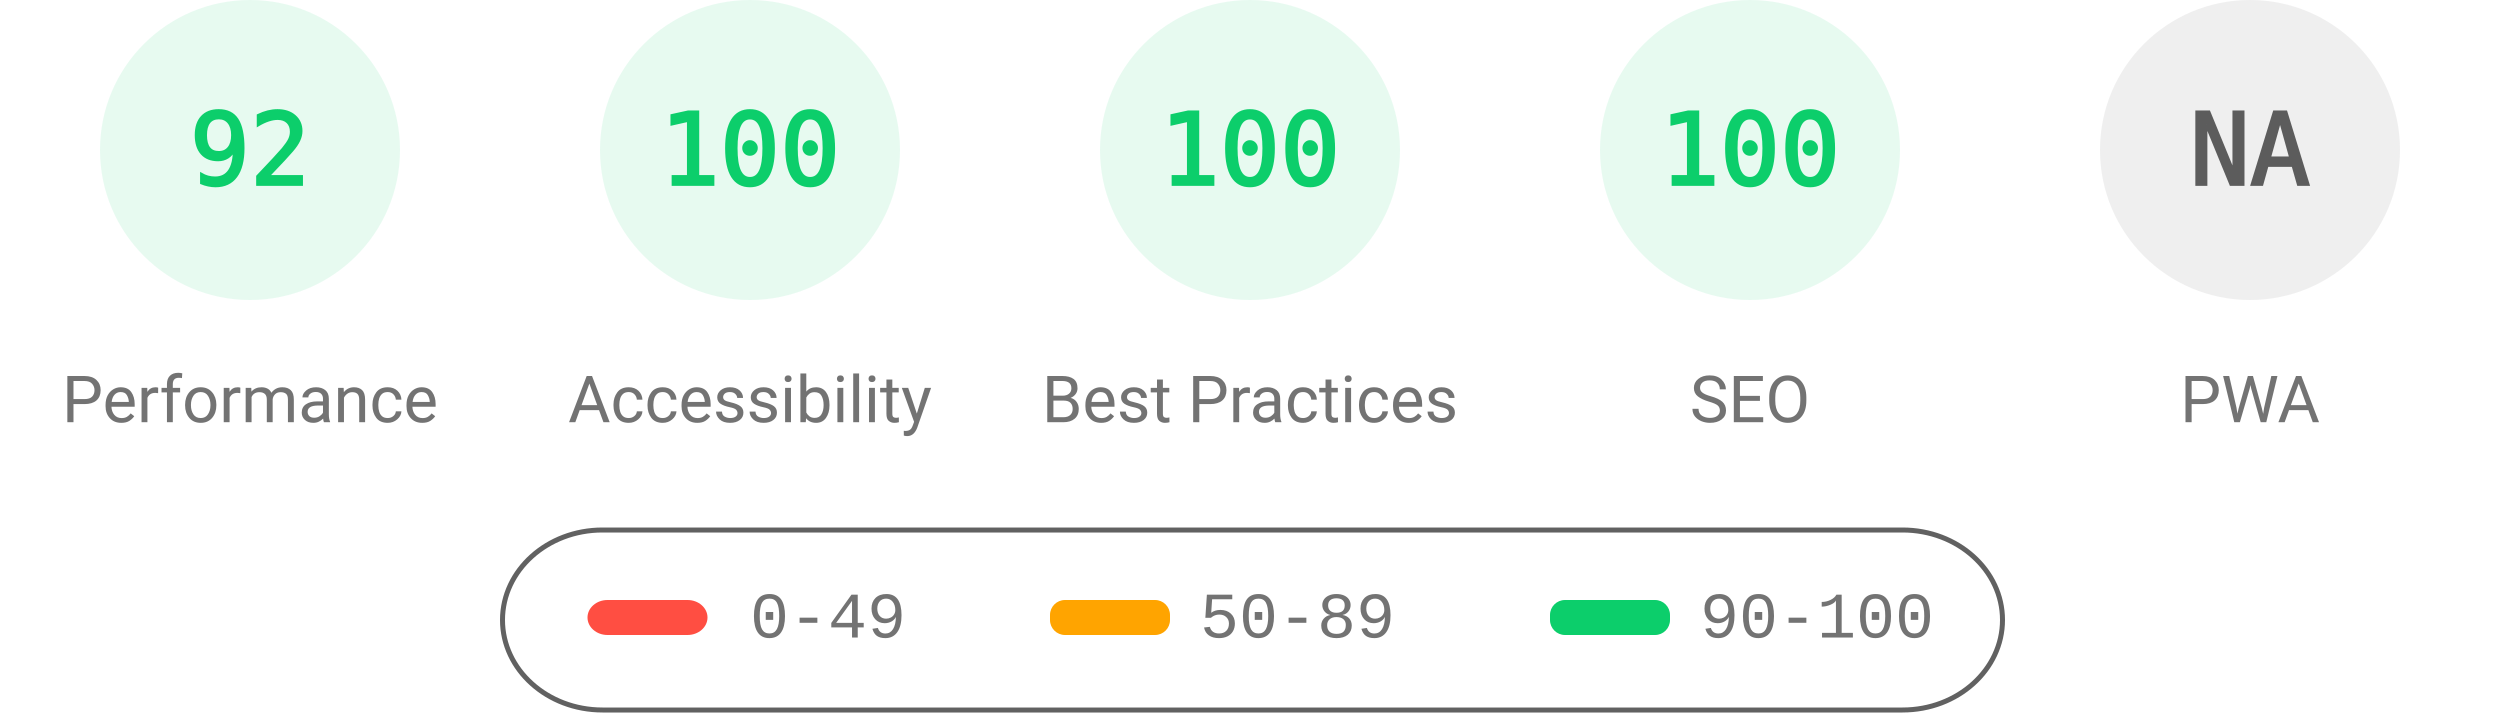
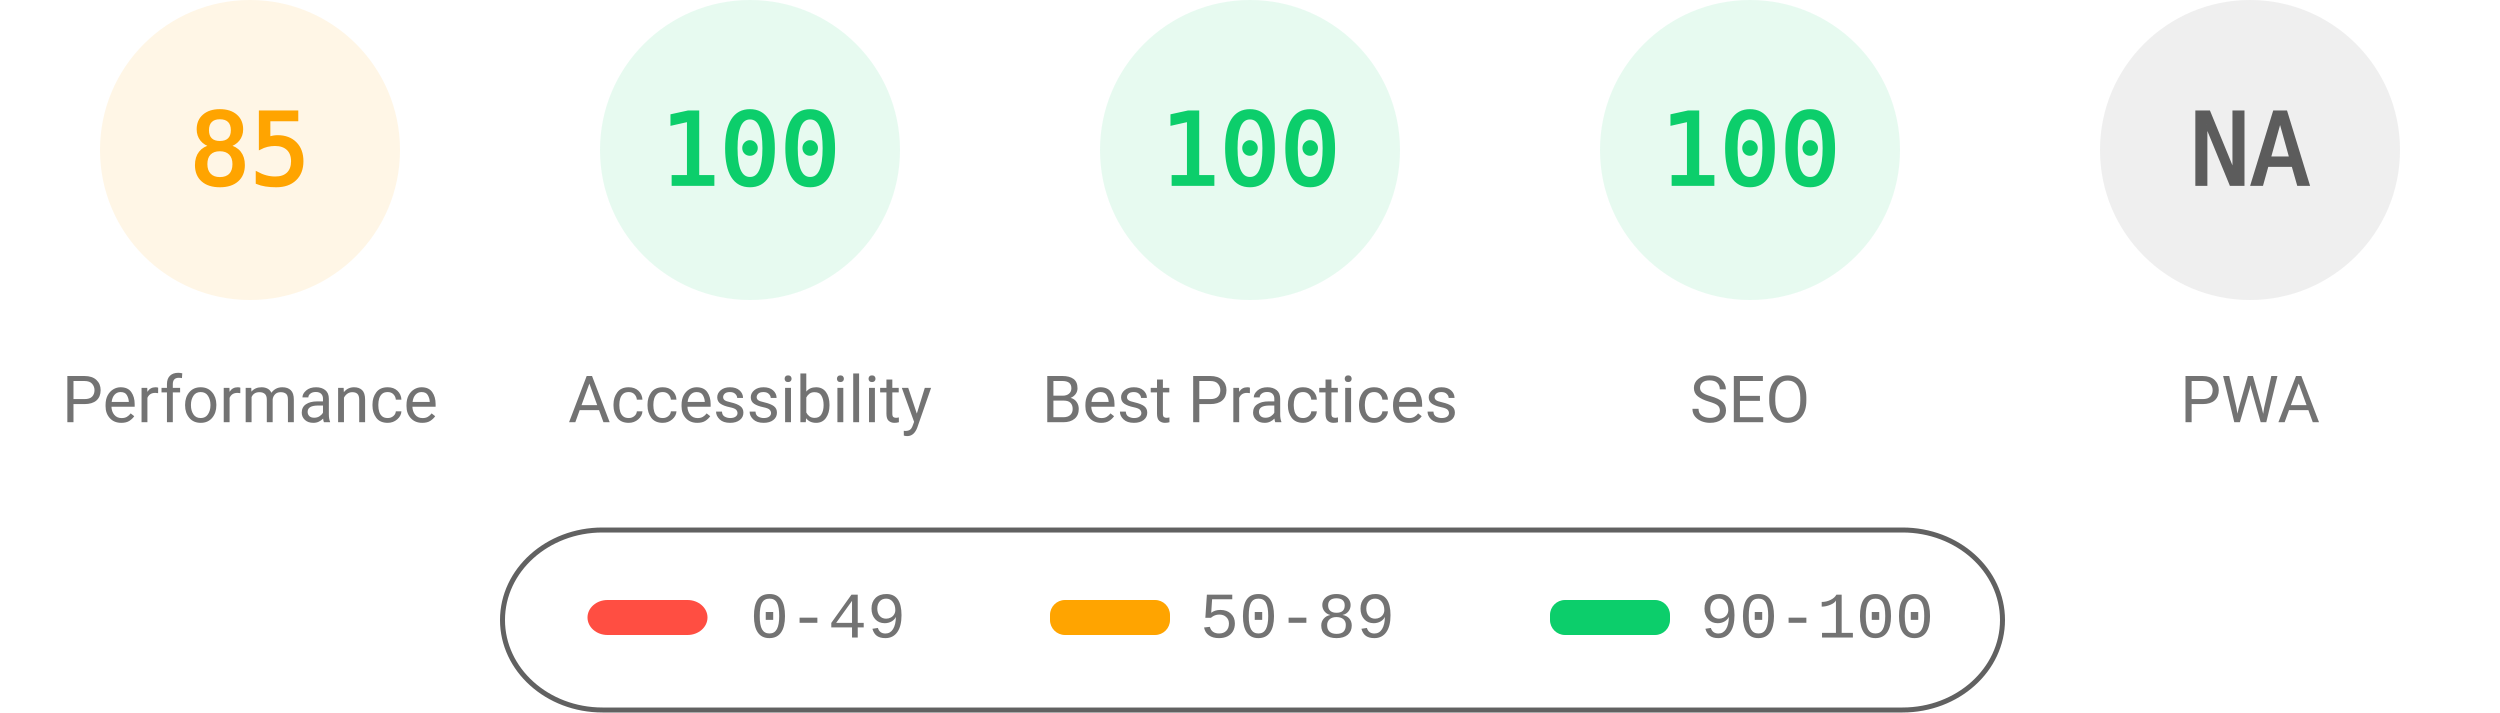
<svg xmlns="http://www.w3.org/2000/svg" fill="none" width="1000" height="285">
  <style>.gauge-base{opacity:.1}.gauge-arc{fill:none;animation-delay:250ms;stroke-linecap:round;transform:rotate(-90deg);transform-origin:100px 60px;animation:load-gauge 1s ease forwards}.guage-text{font-size:40px;font-family:monospace;text-align:center}.guage-red{color:#ff4e42;fill:#ff4e42;stroke:#ff4e42}.guage-orange{color:#ffa400;fill:#ffa400;stroke:#ffa400}.guage-green{color:#0cce6b;fill:#0cce6b;stroke:#0cce6b}.guage-undefined{color:#5c5c5c;fill:#5c5c5c;stroke:#5c5c5c}.guage-title{color:#737373;fill:#737373;stroke:none;font-size:26px;line-height:26px;font-family:Roboto,Halvetica,Arial,sans-serif}@keyframes load-gauge{from{stroke-dasharray:0 352.858}}</style>
-   <svg class="guage-div guage-perf guage-green" viewBox="0 0 200 200" width="200" height="200">
+   <svg class="guage-div guage-perf guage-orange" viewBox="0 0 200 200" width="200" height="200">
    <circle class="gauge-base" r="56" cx="100" cy="60" stroke-width="8" />
-     <circle class="gauge-arc guage-arc-1" r="56" cx="100" cy="60" stroke-width="8" style="stroke-dasharray:323.709,351.858" />
-     <text class="guage-text" x="100" y="60" alignment-baseline="central" dominant-baseline="central" text-anchor="middle">92</text>
+     <circle class="gauge-arc guage-arc-1" r="56" cx="100" cy="60" stroke-width="8" style="stroke-dasharray:299.079,351.858" />
+     <text class="guage-text" x="100" y="60" alignment-baseline="central" dominant-baseline="central" text-anchor="middle">85</text>
    <text class="guage-title" x="100" y="160" alignment-baseline="central" dominant-baseline="central" text-anchor="middle">Performance</text>
  </svg>
  <svg class="guage-div guage-acc guage-green" viewBox="0 0 200 200" width="200" height="200" x="200">
    <circle class="gauge-base" r="56" cx="100" cy="60" stroke-width="8" />
    <circle class="gauge-arc guage-arc-2" r="56" cx="100" cy="60" stroke-width="8" style="stroke-dasharray:351.858,351.858" />
    <text class="guage-text" x="100" y="60" alignment-baseline="central" dominant-baseline="central" text-anchor="middle">100</text>
    <text class="guage-title" x="100" y="160" alignment-baseline="central" dominant-baseline="central" text-anchor="middle">Accessibility</text>
  </svg>
  <svg class="guage-div guage-best guage-green" viewBox="0 0 200 200" width="200" height="200" x="400">
    <circle class="gauge-base" r="56" cx="100" cy="60" stroke-width="8" />
    <circle class="gauge-arc guage-arc-3" r="56" cx="100" cy="60" stroke-width="8" style="stroke-dasharray:351.858,351.858" />
    <text class="guage-text" x="100" y="60" alignment-baseline="central" dominant-baseline="central" text-anchor="middle">100</text>
    <text class="guage-title" x="100" y="160" alignment-baseline="central" dominant-baseline="central" text-anchor="middle">Best Practices</text>
  </svg>
  <svg class="guage-div guage-seo guage-green" viewBox="0 0 200 200" width="200" height="200" x="600">
    <circle class="gauge-base" r="56" cx="100" cy="60" stroke-width="8" />
    <circle class="gauge-arc guage-arc-4" r="56" cx="100" cy="60" stroke-width="8" style="stroke-dasharray:351.858,351.858" />
    <text class="guage-text" x="100" y="60" alignment-baseline="central" dominant-baseline="central" text-anchor="middle">100</text>
    <text class="guage-title" x="100" y="160" alignment-baseline="central" dominant-baseline="central" text-anchor="middle">SEO</text>
  </svg>
  <svg class="guage-div guage-pwa guage-undefined" viewBox="0 0 200 200" width="200" height="200" x="800">
    <circle class="gauge-base" r="56" cx="100" cy="60" stroke-width="8" />
    <circle class="gauge-arc guage-arc-4" r="56" cx="100" cy="60" stroke-width="8" style="stroke-dasharray:351.858,351.858" />
    <text class="guage-text" x="100" y="60" alignment-baseline="central" dominant-baseline="central" text-anchor="middle">NA</text>
    <text class="guage-title" x="100" y="160" alignment-baseline="central" dominant-baseline="central" text-anchor="middle">PWA</text>
  </svg>
  <svg width="604" height="76" x="200" y="210">
    <path fill="none" id="canvas_background" d="M-1-1h604v80H-1z" />
    <rect fill-opacity="0" stroke="#616161" stroke-width="2" rx="40" id="svg_2" height="72" width="600" y="2" x="1" fill="#000" />
    <rect stroke="#000" rx="8" id="svg_3" height="14" width="48" y="30" x="35" stroke-opacity="null" stroke-width="0" fill="#ff4e42" />
    <rect stroke="#000" rx="6" id="svg_4" height="14" width="48" y="30" x="220" stroke-opacity="null" stroke-width="0" fill="#ffa400" />
    <rect stroke="#000" rx="6" id="svg_5" height="14" width="48" y="30" x="420" stroke-opacity="null" stroke-width="0" fill="#0cce6b" />
    <text xml:space="preserve" text-anchor="start" font-family="'Courier New', Courier, monospace" font-size="26" id="svg_6" y="45" x="100" stroke-opacity="null" stroke-width="0" stroke="#000" fill="#737373">0-49</text>
    <text xml:space="preserve" text-anchor="start" font-family="'Courier New', Courier, monospace" font-size="26" id="svg_7" y="45" x="280" stroke-opacity="null" stroke-width="0" stroke="#000" fill="#737373">50-89</text>
    <text xml:space="preserve" text-anchor="start" font-family="'Courier New', Courier, monospace" font-size="26" id="svg_8" y="45" x="480" stroke-opacity="null" stroke-width="0" stroke="#000" fill="#737373">90-100</text>
  </svg>
</svg>
